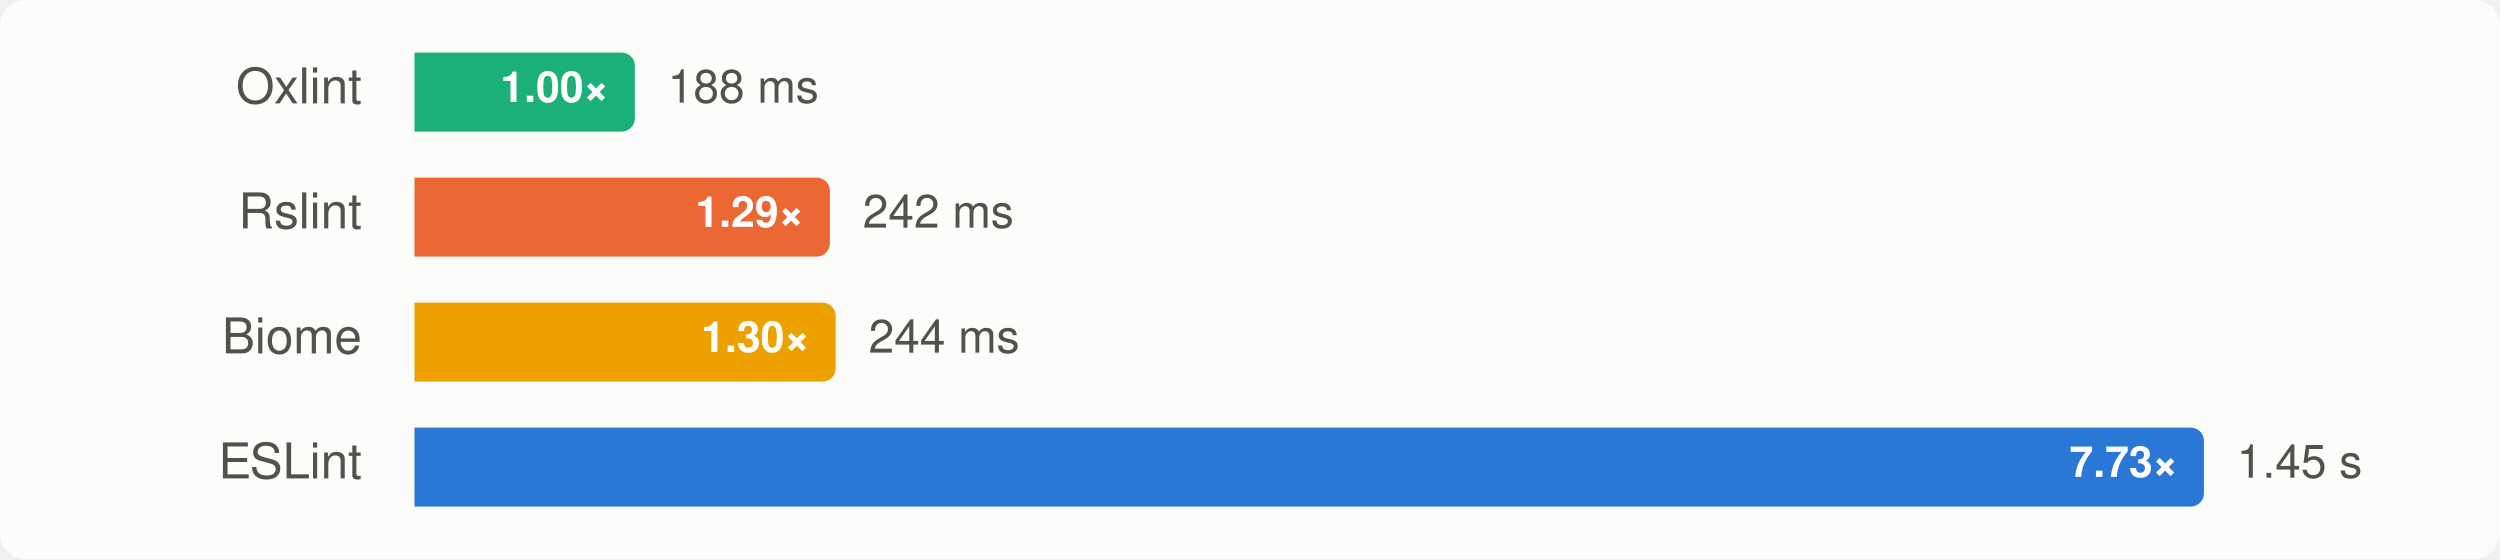
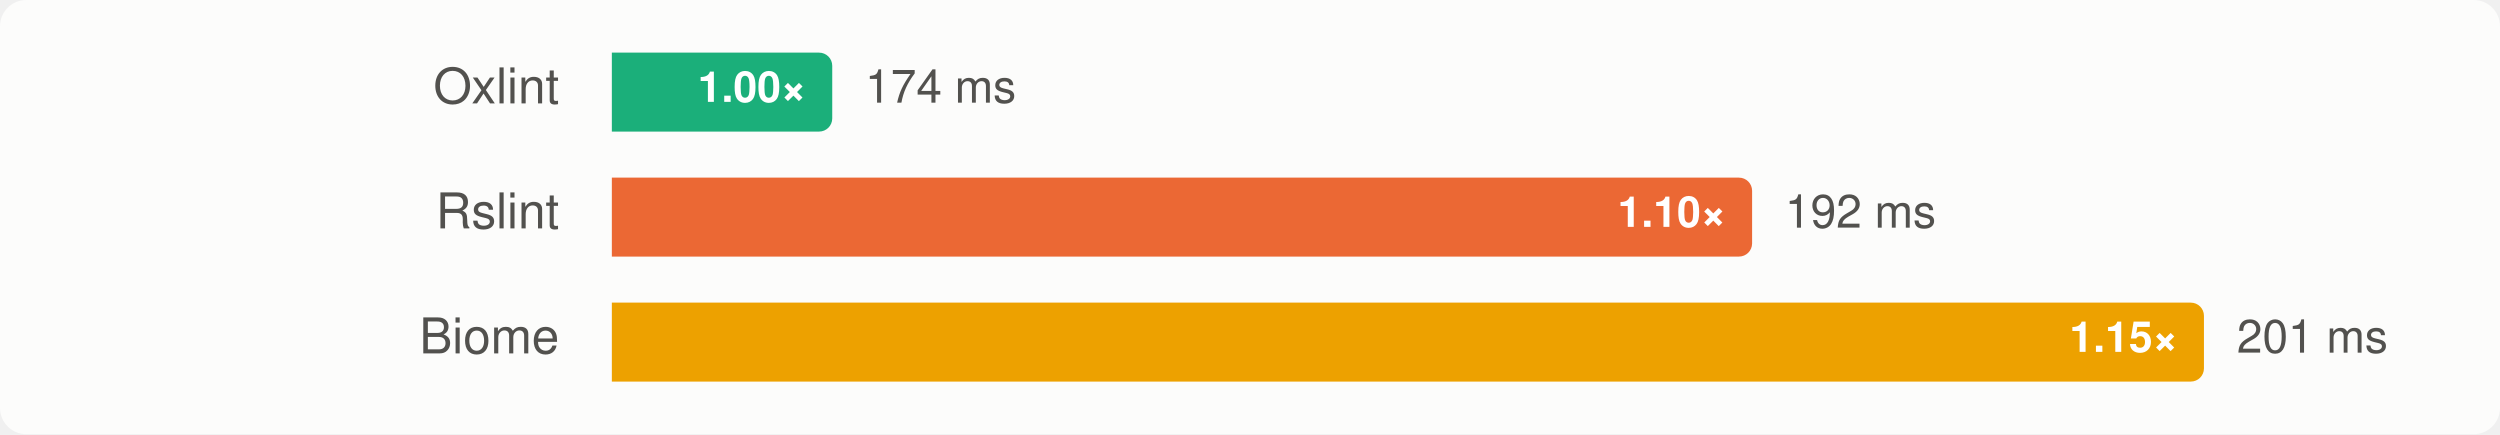
- <svg xmlns="http://www.w3.org/2000/svg" width="760" height="170" viewBox="0 0 760 170" font-family="-apple-system, BlinkMacSystemFont, 'Segoe UI', Helvetica, Arial, sans-serif" role="img" aria-label="Group C, rspack: median wall time, lower is better">
+ <svg xmlns="http://www.w3.org/2000/svg" width="760" height="132" viewBox="0 0 760 132" font-family="-apple-system, BlinkMacSystemFont, 'Segoe UI', Helvetica, Arial, sans-serif" role="img" aria-label="Group C, rspack: median wall time, lower is better">
  <style>
    .surface { fill: #fcfcfb; }
    .t-primary { fill: #0b0b0b; }
    .t-secondary { fill: #52514e; }
    .ratio { fill: #ffffff; }
-     .bar-eslint { fill: #2a78d6; }
    .bar-rslint { fill: #eb6834; }
    .bar-oxlint { fill: #1baf7a; }
+     .bar-oxlint-tsgolint { fill: #1baf7a; }
+     .bar-oxlint-tsrs { fill: #9362cc; }
+     .bar-oxlint-tsrs-fast { fill: #247eab; }
    .bar-biome { fill: #eda100; }
    @media (prefers-color-scheme: dark) {
      .surface { fill: #1a1a19; }
      .t-primary { fill: #f0efec; }
      .t-secondary { fill: #c3c2b7; }
-       .bar-eslint { fill: #3987e5; }
      .bar-rslint { fill: #d95926; }
      .bar-oxlint { fill: #199e70; }
+       .bar-oxlint-tsgolint { fill: #199e70; }
+       .bar-oxlint-tsrs { fill: #a47ad7; }
+       .bar-oxlint-tsrs-fast { fill: #3b94bd; }
      .bar-biome { fill: #c98500; }
    }
  </style>
-   <rect class="surface" width="760" height="170" rx="8" />
+   <rect class="surface" width="760" height="132" rx="8" />
  <g>
-     <text class="t-secondary" x="110" y="28" text-anchor="end" dominant-baseline="central" font-size="15">Oxlint</text>
-     <path class="bar-oxlint" d="M126,16H189A4,4 0 0 1 193,20V36A4,4 0 0 1 189,40H126Z" />
-     <text class="ratio" x="185" y="28" text-anchor="end" dominant-baseline="central" font-size="13" font-weight="700">1.00×</text>
-     <text class="t-secondary" x="203" y="28" dominant-baseline="central" font-size="14">188 ms</text>
+     <text class="t-secondary" x="170" y="28" text-anchor="end" dominant-baseline="central" font-size="15">Oxlint</text>
+     <path class="bar-oxlint" d="M186,16H249A4,4 0 0 1 253,20V36A4,4 0 0 1 249,40H186Z" />
+     <text class="ratio" x="245" y="28" text-anchor="end" dominant-baseline="central" font-size="13" font-weight="700">1.00×</text>
+     <text class="t-secondary" x="263" y="28" dominant-baseline="central" font-size="14">174 ms</text>
  </g>
  <g>
-     <text class="t-secondary" x="110" y="66" text-anchor="end" dominant-baseline="central" font-size="15">Rslint</text>
-     <path class="bar-rslint" d="M126,54H248.282A4,4 0 0 1 252.282,58V74A4,4 0 0 1 248.282,78H126Z" />
-     <text class="ratio" x="244.282" y="66" text-anchor="end" dominant-baseline="central" font-size="13" font-weight="700">1.29×</text>
-     <text class="t-secondary" x="262.282" y="66" dominant-baseline="central" font-size="14">242 ms</text>
+     <text class="t-secondary" x="170" y="66" text-anchor="end" dominant-baseline="central" font-size="15">Rslint</text>
+     <path class="bar-rslint" d="M186,54H528.639A4,4 0 0 1 532.639,58V74A4,4 0 0 1 528.639,78H186Z" />
+     <text class="ratio" x="524.639" y="66" text-anchor="end" dominant-baseline="central" font-size="13" font-weight="700">1.10×</text>
+     <text class="t-secondary" x="542.639" y="66" dominant-baseline="central" font-size="14">192 ms</text>
  </g>
  <g>
-     <text class="t-secondary" x="110" y="104" text-anchor="end" dominant-baseline="central" font-size="15">Biome</text>
-     <path class="bar-biome" d="M126,92H250.052A4,4 0 0 1 254.052,96V112A4,4 0 0 1 250.052,116H126Z" />
-     <text class="ratio" x="246.052" y="104" text-anchor="end" dominant-baseline="central" font-size="13" font-weight="700">1.30×</text>
-     <text class="t-secondary" x="264.052" y="104" dominant-baseline="central" font-size="14">244 ms</text>
-   </g>
-   <g>
-     <text class="t-secondary" x="110" y="142" text-anchor="end" dominant-baseline="central" font-size="15">ESLint</text>
-     <path class="bar-eslint" d="M126,130H666A4,4 0 0 1 670,134V150A4,4 0 0 1 666,154H126Z" />
-     <text class="ratio" x="662" y="142" text-anchor="end" dominant-baseline="central" font-size="13" font-weight="700">7.73×</text>
-     <text class="t-secondary" x="680" y="142" dominant-baseline="central" font-size="14">1.45 s</text>
+     <text class="t-secondary" x="170" y="104" text-anchor="end" dominant-baseline="central" font-size="15">Biome</text>
+     <path class="bar-biome" d="M186,92H666A4,4 0 0 1 670,96V112A4,4 0 0 1 666,116H186Z" />
+     <text class="ratio" x="662" y="104" text-anchor="end" dominant-baseline="central" font-size="13" font-weight="700">1.15×</text>
+     <text class="t-secondary" x="680" y="104" dominant-baseline="central" font-size="14">201 ms</text>
  </g>
</svg>
